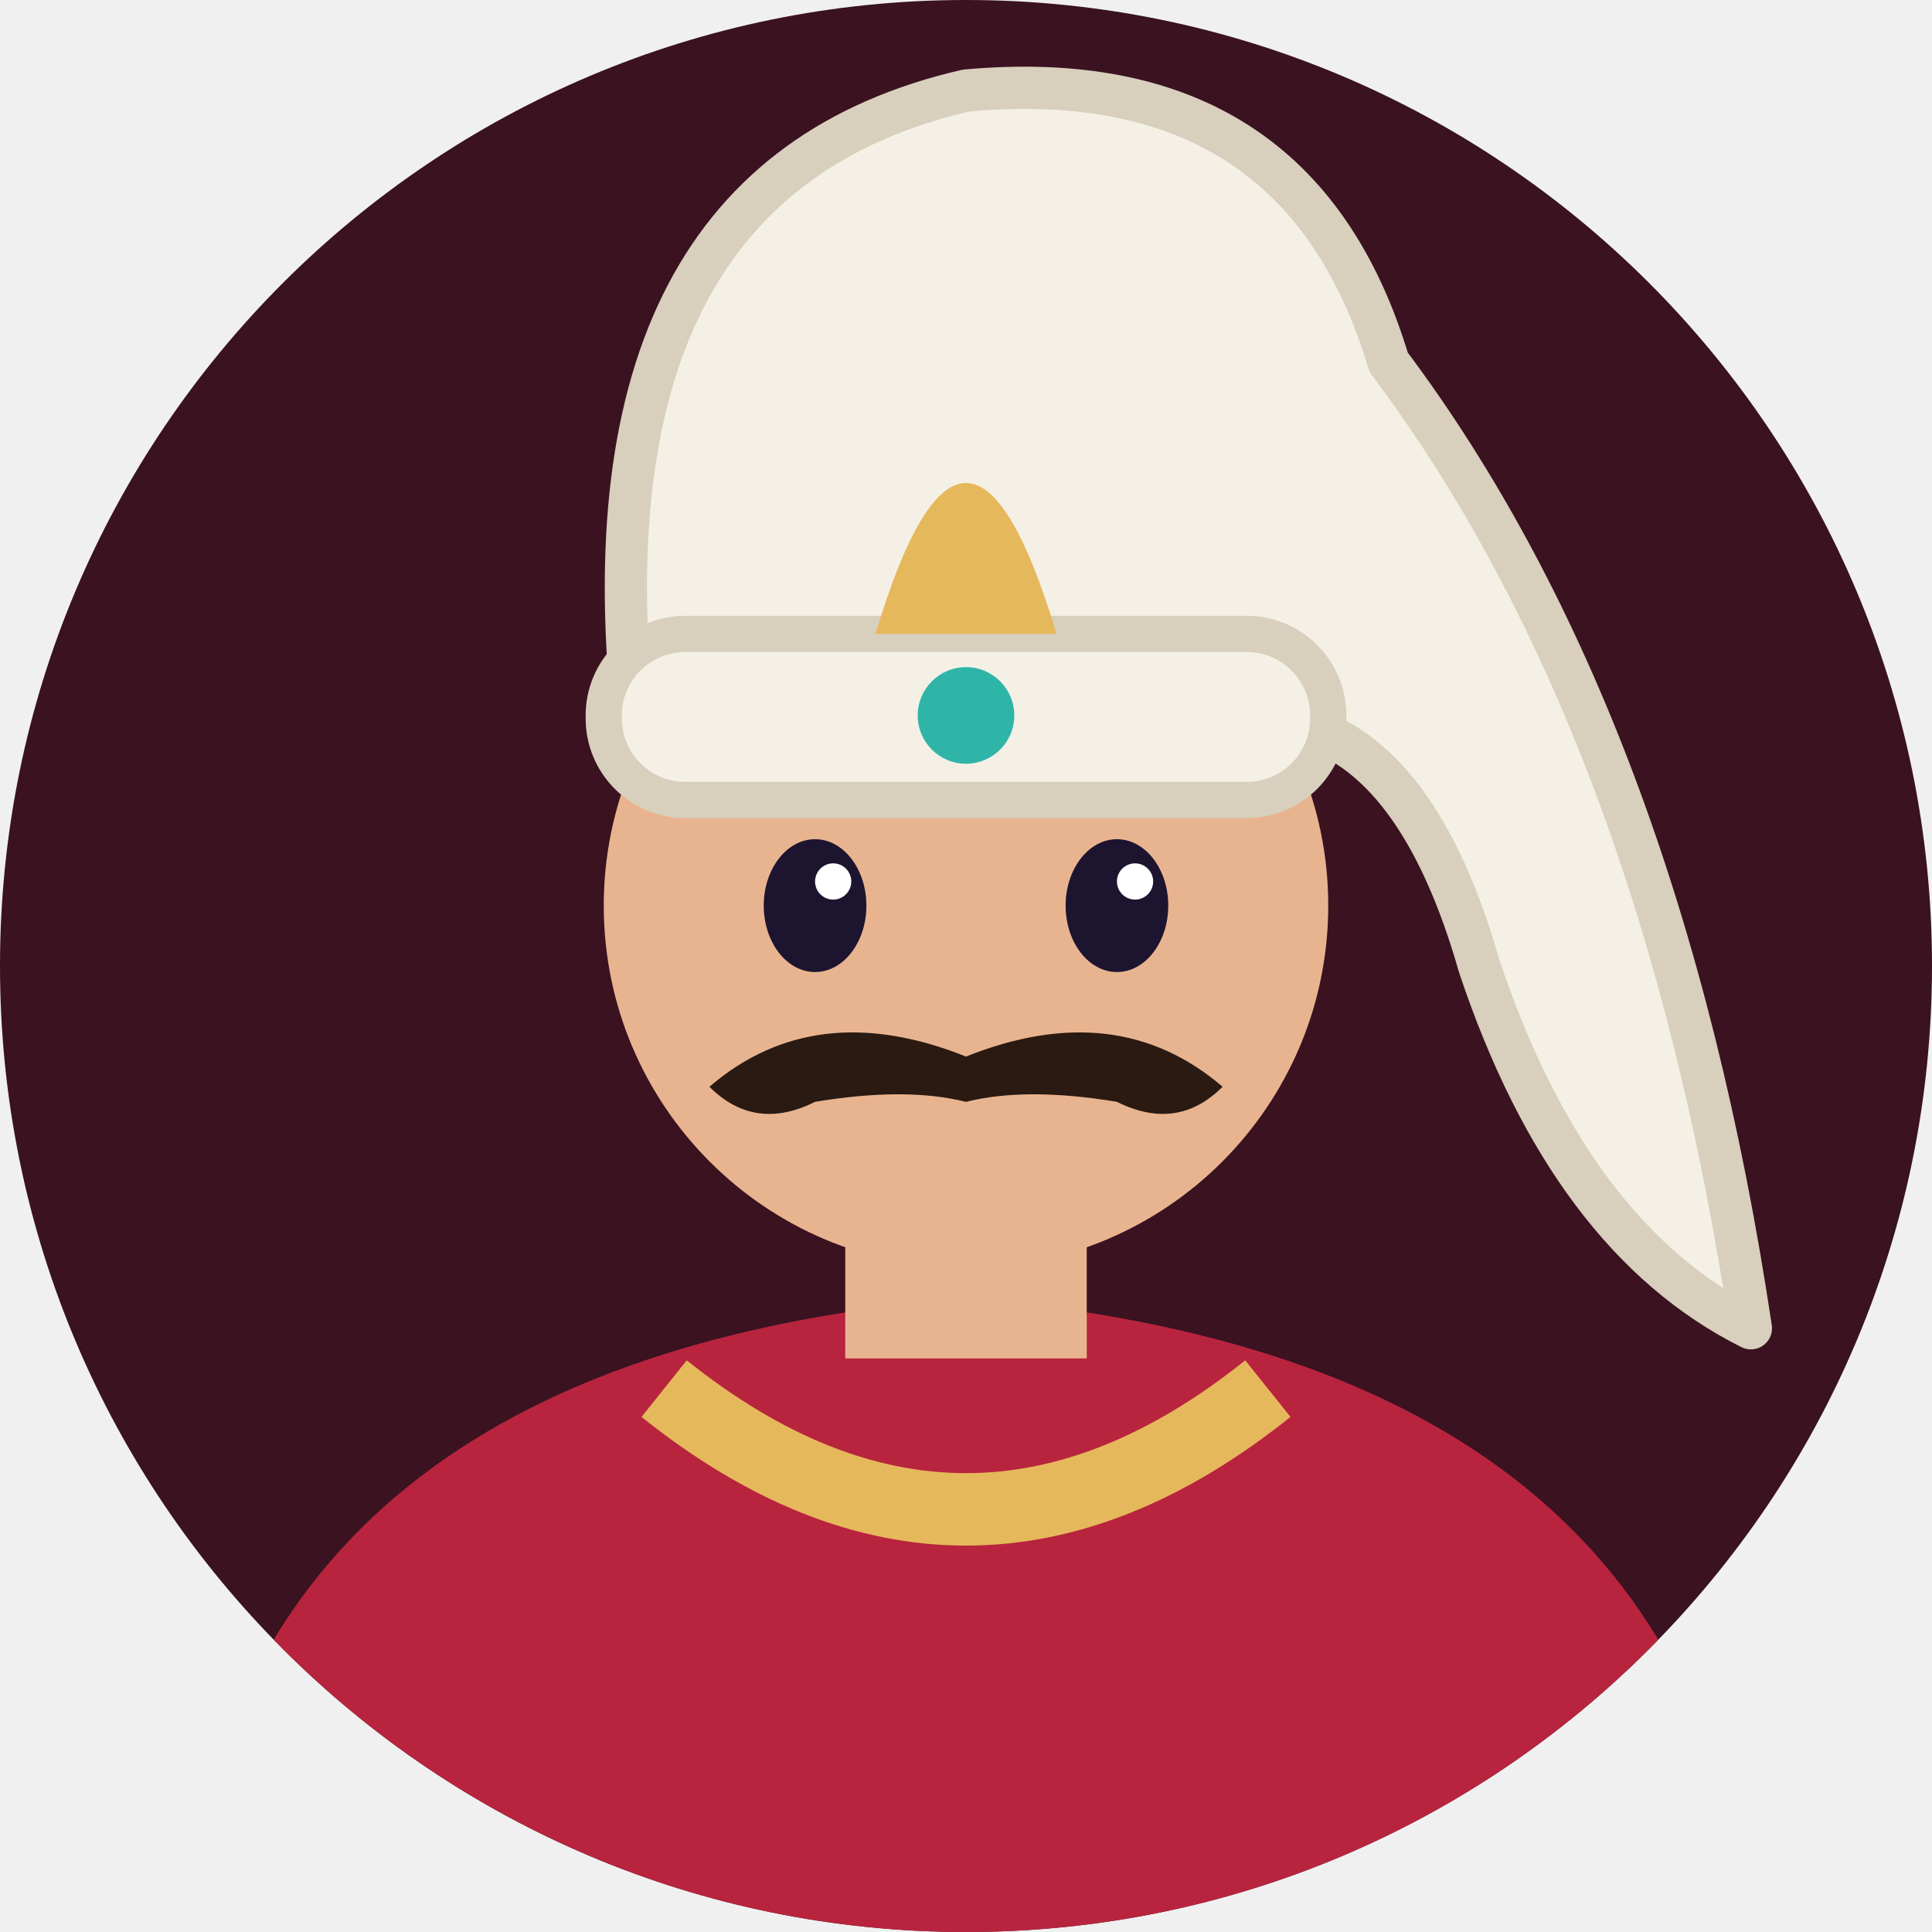
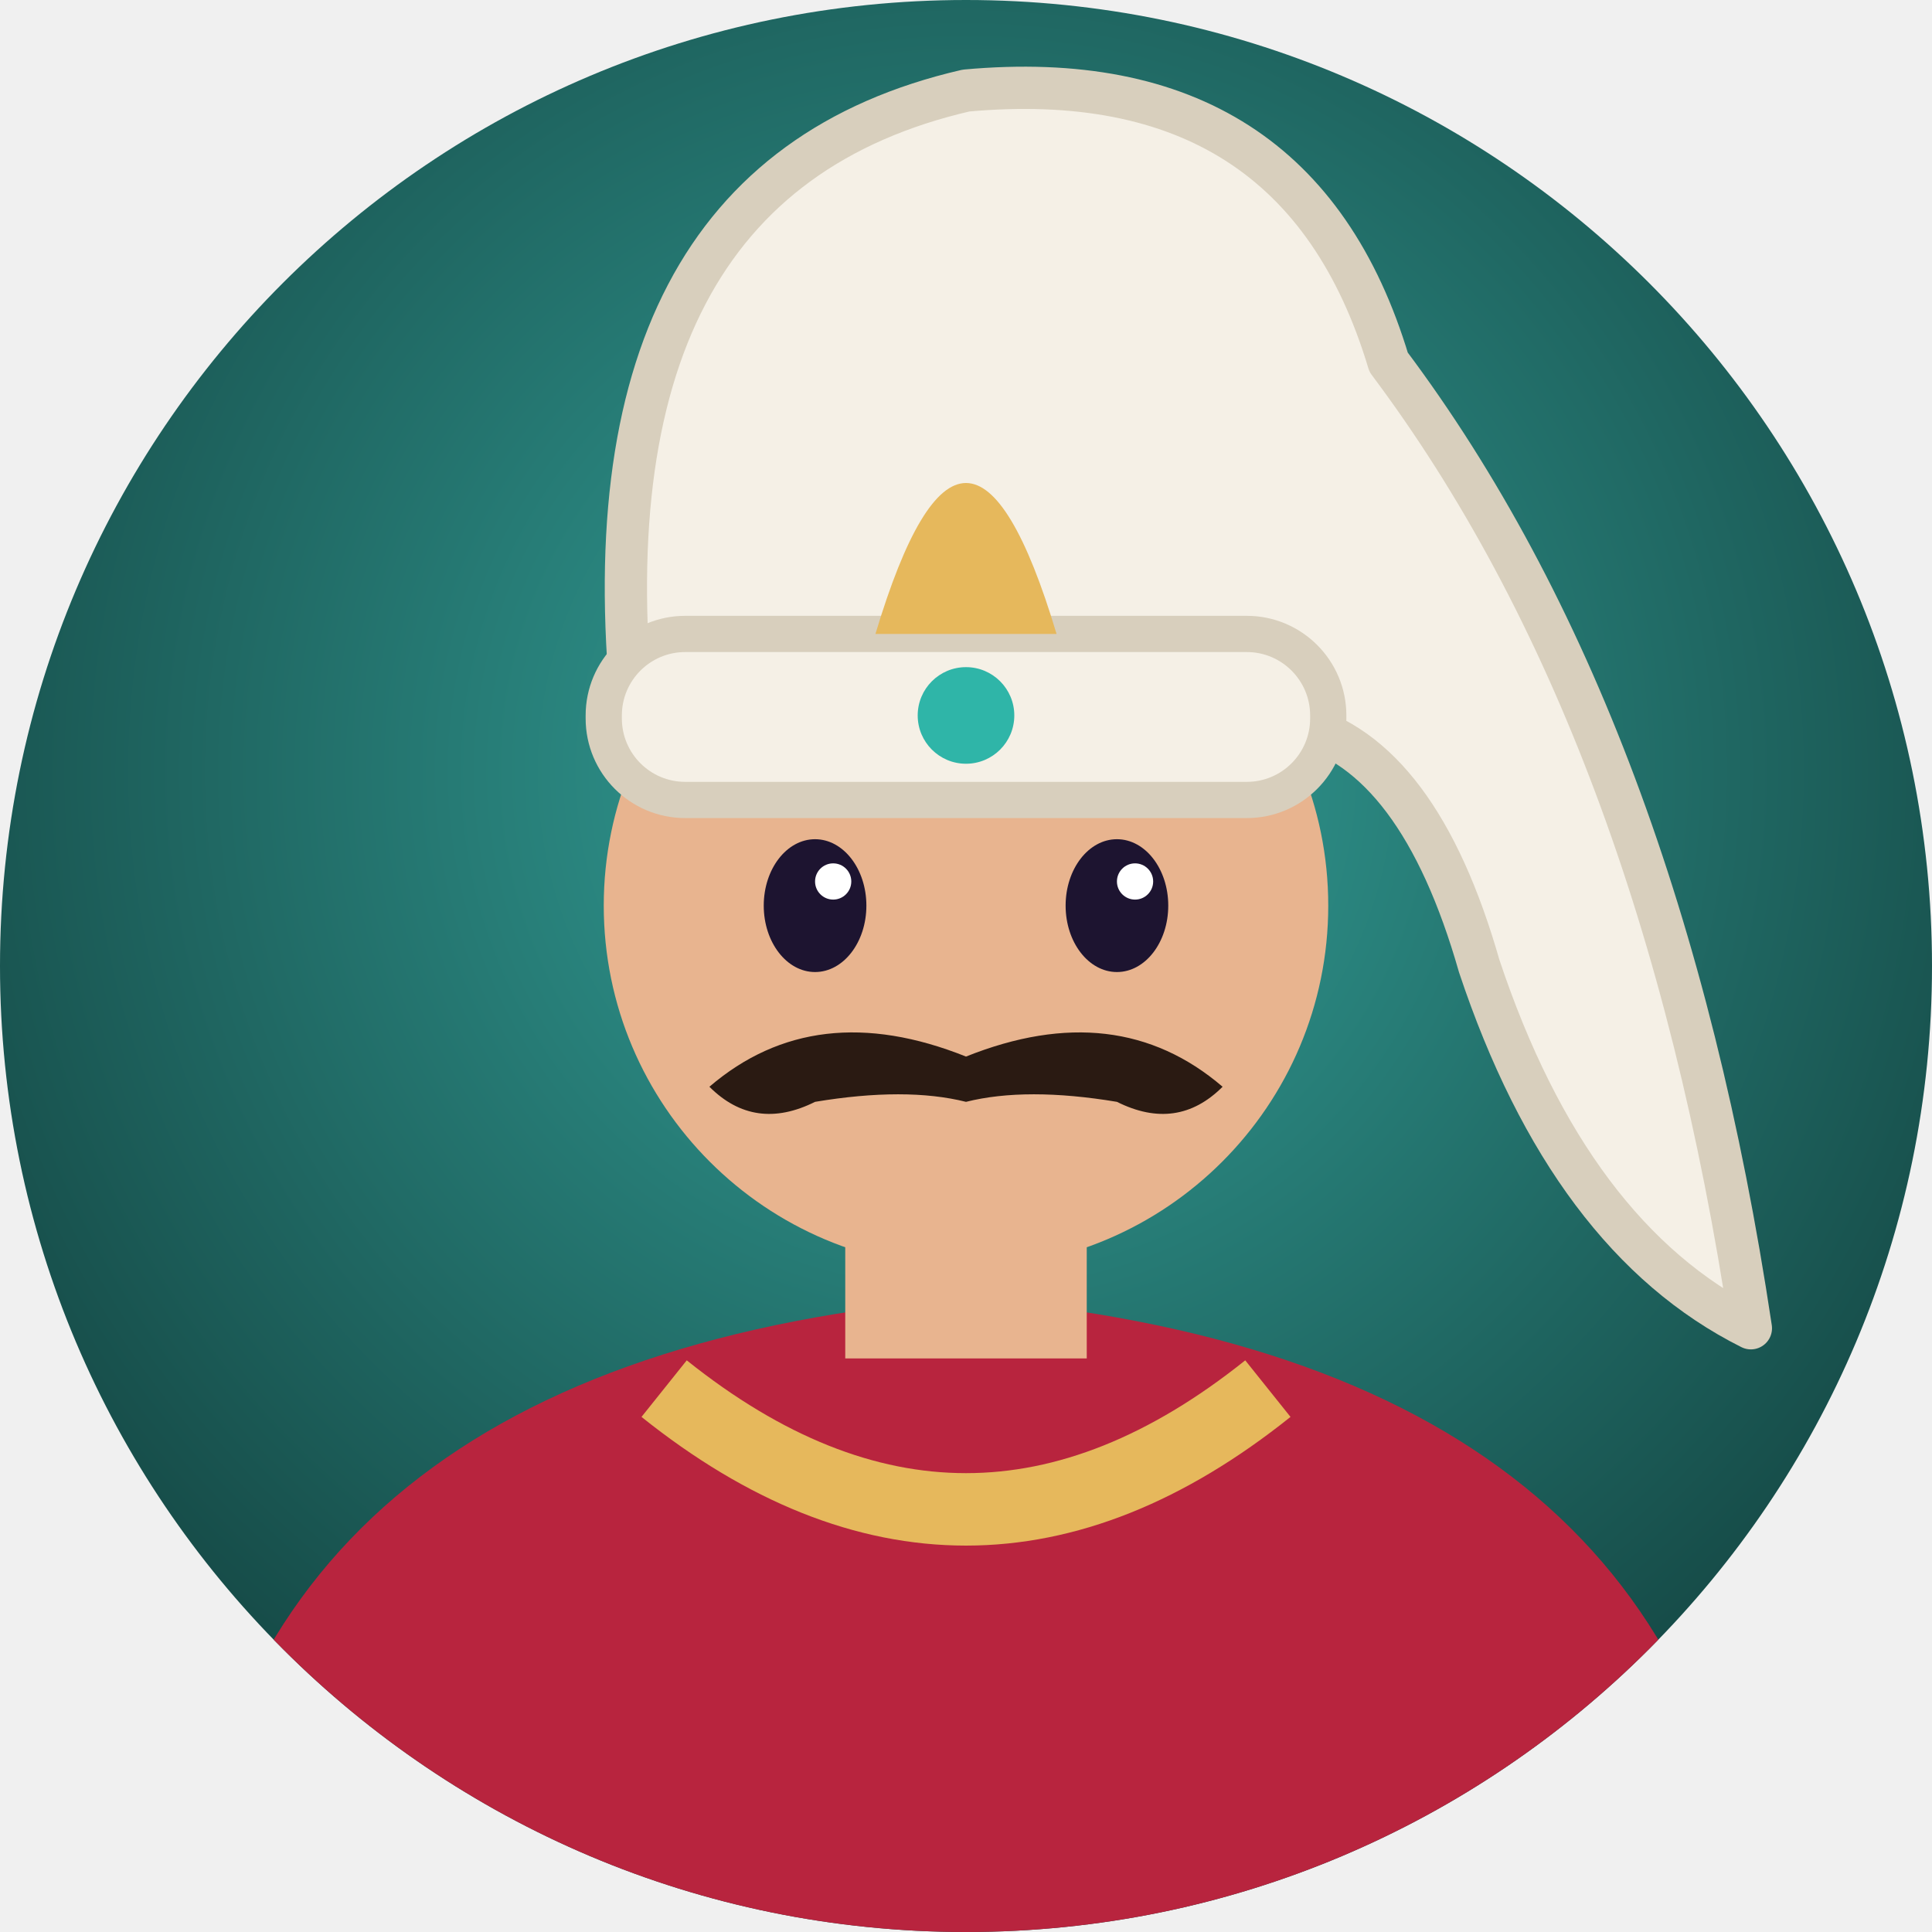
<svg xmlns="http://www.w3.org/2000/svg" viewBox="0 0 64 64">
  <defs>
    <clipPath id="c">
      <circle cx="32" cy="32" r="32" />
    </clipPath>
+     <radialGradient id="bg" cx="50%" cy="40%" r="65%">
+       <stop offset="0" stop-color="#34a39b" />
+       <stop offset="1" stop-color="#12403d" />
+     </radialGradient>
  </defs>
  <g clip-path="url(#c)">
-     <rect width="64" height="64" fill="#3a1220" />
+     <rect width="64" height="64" fill="url(#bg)" />
    <path d="M6 64 Q8 45 32 43 Q56 45 58 64Z" fill="#b8243e" />
    <path d="M22 46 Q32 54 42 46" stroke="#e6b85c" stroke-width="2.4" fill="none" />
    <rect x="28" y="38" width="8" height="7" fill="#e8b48f" />
    <circle cx="32" cy="30" r="12" fill="#e8b48f" />
    <ellipse cx="27" cy="30" rx="1.7" ry="2.2" fill="#1d1430" />
    <ellipse cx="37" cy="30" rx="1.7" ry="2.2" fill="#1d1430" />
    <circle cx="27.6" cy="29.2" r=".6" fill="#fff" />
    <circle cx="37.6" cy="29.2" r=".6" fill="#fff" />
    <path d="M32 35 Q27 33 23.5 36 Q25 37.5 27 36.5 Q30 36 32 36.5 Q34 36 37 36.5 Q39 37.5 40.5 36 Q37 33 32 35Z" fill="#2a1a12" />
    <path d="M21 24 Q19 6 32 3 Q43 2 46 12 Q55 24 58 44 Q52 41 49 32 Q47 25 43 24Z" fill="#f5f0e6" stroke="#d8cfbd" stroke-width="1.4" stroke-linejoin="round" />
    <rect x="20" y="21" width="24" height="5.5" rx="2.7" fill="#f5f0e6" stroke="#d8cfbd" stroke-width="1.2" />
    <path d="M29 21 Q32 11 35 21Z" fill="#e6b85c" />
    <circle cx="32" cy="23.7" r="1.6" fill="#2fb5a8" />
  </g>
</svg>
